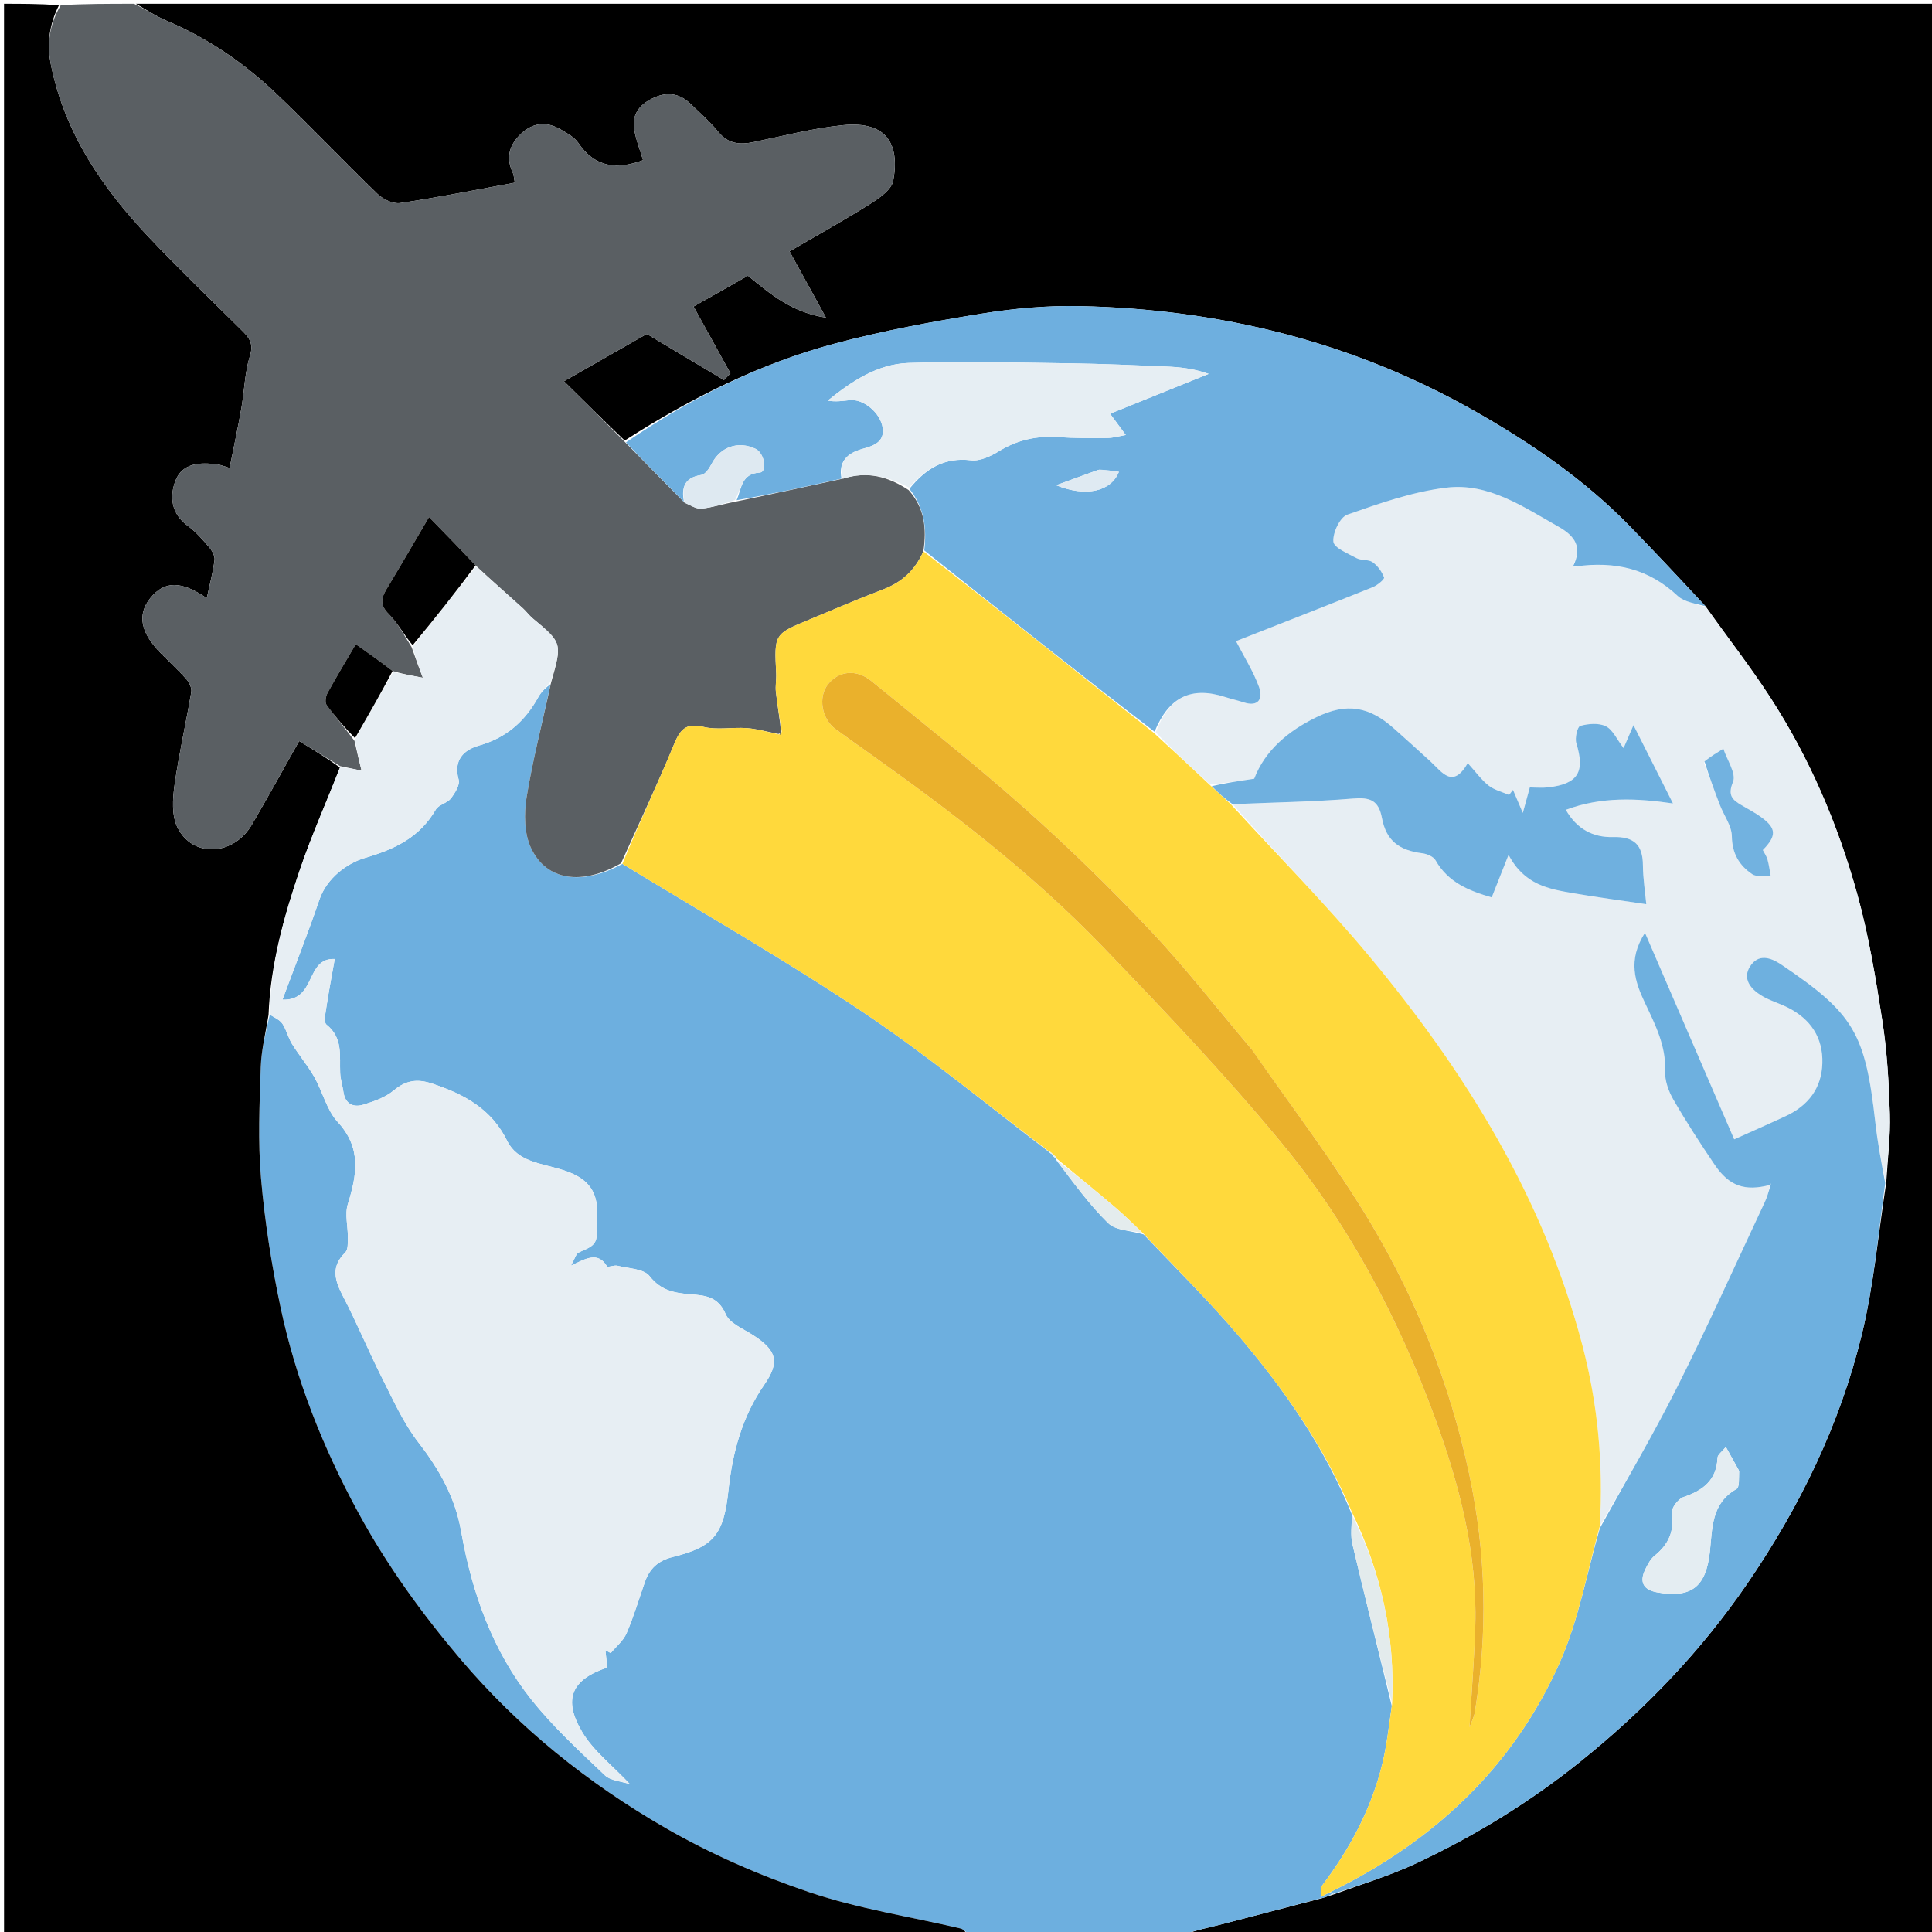
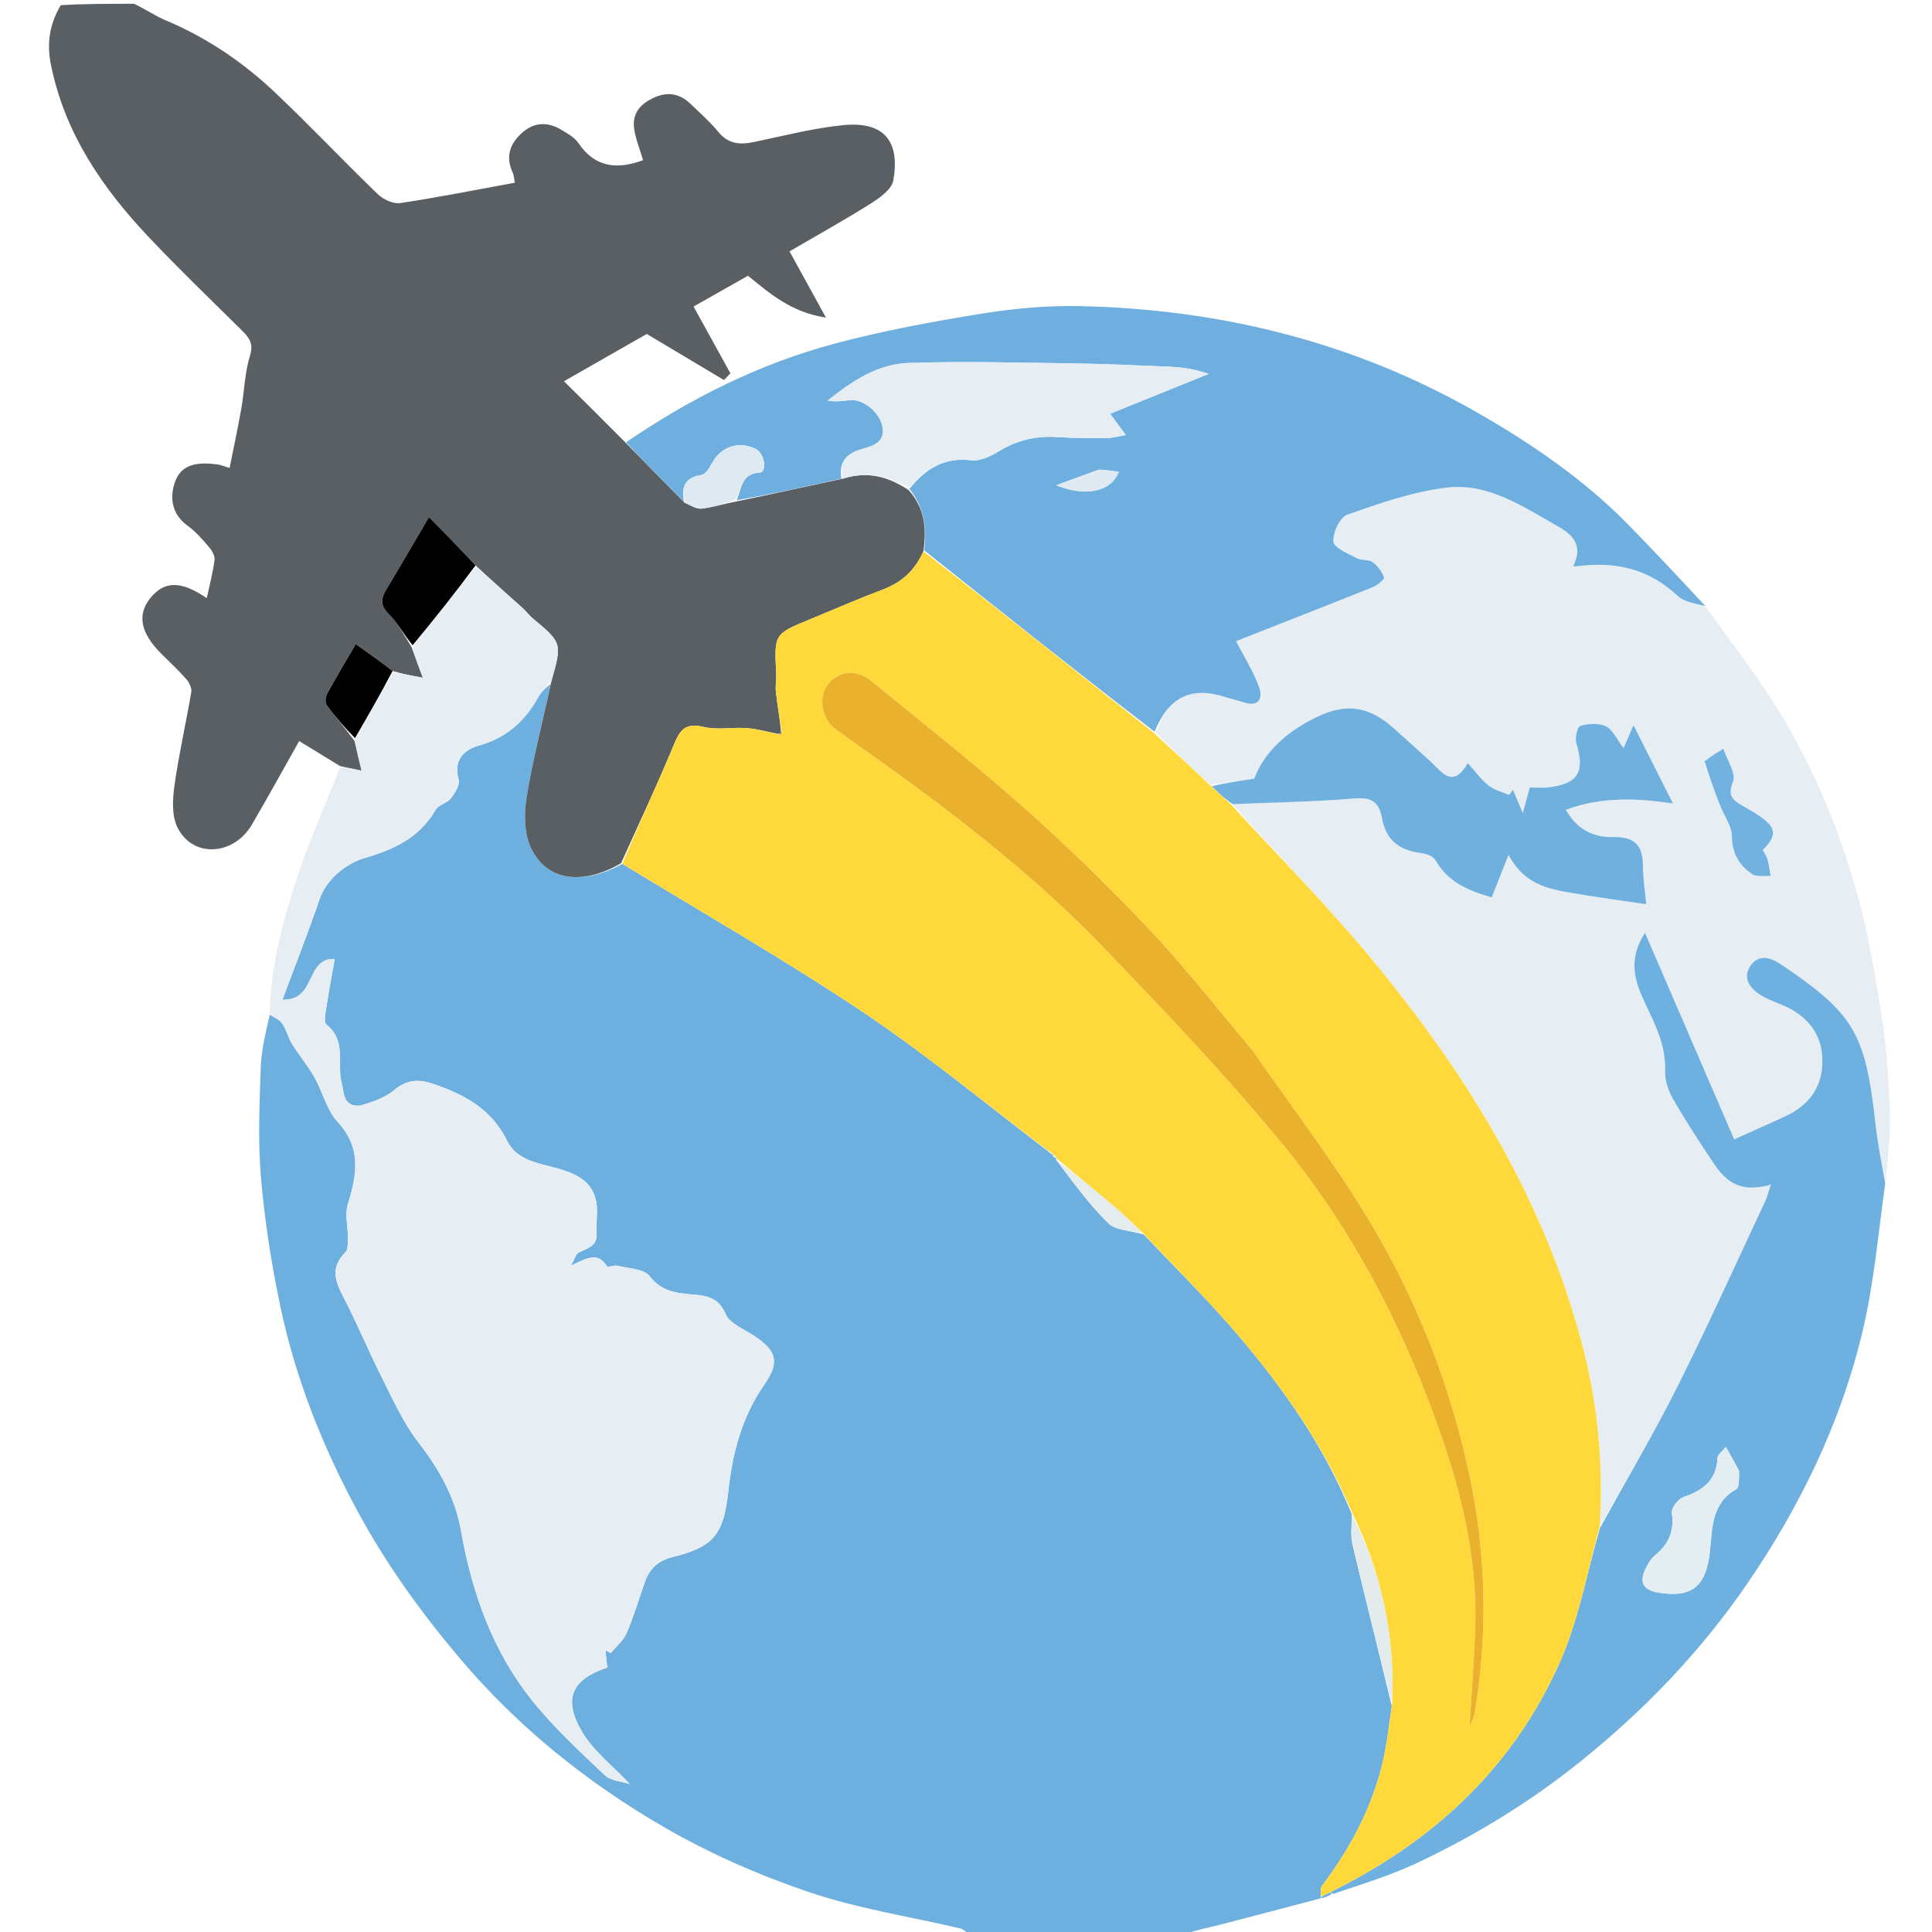
<svg xmlns="http://www.w3.org/2000/svg" version="1.1" id="Layer_1" x="0px" y="0px" width="100%" viewBox="0 0 512 512" enable-background="new 0 0 512 512" xml:space="preserve">
-   <path fill="#000000" opacity="1" stroke="none" d=" M36,1   C194.942,1 353.885,1 512.914,1   C512.914,171.547 512.914,342.094 512.914,513   C446.977,513 380.954,513 314.192,512.625   C316.864,511.5 320.299,510.846 323.68,509.979   C332.485,507.721 341.266,505.37 350.403,503.024   C351.52,502.686 352.291,502.379 353.456,502.04   C361.103,499.266 368.574,496.985 375.567,493.69   C391.035,486.399 405.525,477.52 418.926,466.739   C435.889,453.091 450.756,437.62 463.048,419.669   C476.91,399.423 487.571,377.578 493.379,353.749   C496.561,340.694 497.738,327.151 499.876,313.41   C500.264,307.061 501.01,301.117 500.827,295.203   C500.572,286.987 500.107,278.717 498.851,270.607   C497.093,259.25 495.22,247.825 492.145,236.778   C487.012,218.34 479.504,200.762 469.032,184.651   C463.75,176.525 457.776,168.85 451.977,160.653   C445.183,153.349 438.591,146.298 431.855,139.389   C419.895,127.121 405.867,117.523 391.092,109.105   C358.597,90.591 323.327,81.913 286.108,81.125   C277.449,80.942 268.662,81.746 260.101,83.129   C247.156,85.221 234.197,87.615 221.534,90.973   C201.513,96.283 183.118,105.457 165.549,116.756   C160.082,111.535 154.914,106.43 149.451,101.032   C157.518,96.428 164.897,92.217 171.403,88.505   C178.631,92.821 185.245,96.77 191.859,100.72   C192.429,100.125 192.999,99.531 193.569,98.936   C190.312,93.035 187.056,87.134 183.801,81.237   C188.446,78.607 193.296,75.86 198.213,73.075   C204.046,77.802 209.714,82.785 218.883,84.168   C215.263,77.583 212.242,72.089 209.231,66.61   C216.476,62.386 223.698,58.387 230.671,53.993   C233.088,52.469 236.299,50.218 236.723,47.862   C238.501,37.972 234.803,32.047 223.453,33.167   C215.486,33.952 207.638,36.016 199.764,37.643   C196.107,38.399 193.02,38.187 190.4,34.995   C188.192,32.303 185.545,29.962 183.021,27.54   C180.243,24.874 177.117,24.202 173.461,25.817   C169.728,27.466 167.427,30.036 168.073,34.22   C168.507,37.032 169.622,39.739 170.418,42.444   C163.798,44.896 157.81,44.601 153.287,37.917   C152.241,36.372 150.32,35.318 148.632,34.328   C144.942,32.161 141.343,32.398 138.142,35.384   C135.045,38.273 133.971,41.643 135.857,45.692   C136.217,46.467 136.232,47.403 136.437,48.414   C126.056,50.315 116.09,52.322 106.048,53.818   C104.183,54.096 101.525,52.821 100.06,51.407   C90.949,42.614 82.254,33.387 73.068,24.677   C64.543,16.593 54.911,10.011 43.984,5.424   C41.195,4.254 38.655,2.491 36,1  z" />
  <path fill="#6DAFDF" opacity="1" stroke="none" d=" M350.057,503.056   C341.266,505.37 332.485,507.721 323.68,509.979   C320.299,510.846 316.864,511.5 313.727,512.625   C294.979,513 275.958,513 256.741,512.624   C255.868,511.842 255.239,511.23 254.506,511.058   C241.13,507.916 227.404,505.822 214.448,501.448   C201.307,497.012 188.343,491.341 176.337,484.416   C155.841,472.596 137.454,457.886 122.005,439.65   C111.752,427.546 102.546,414.82 94.977,400.891   C85.64,383.709 78.434,365.666 74.368,346.548   C71.968,335.264 70.177,323.779 69.175,312.292   C68.325,302.544 68.777,292.657 69.099,282.846   C69.252,278.189 70.446,273.566 71.488,268.902   C72.86,269.696 74.207,270.324 74.898,271.381   C75.952,272.992 76.368,275.015 77.387,276.656   C79.252,279.659 81.572,282.39 83.313,285.456   C85.522,289.345 86.574,294.166 89.49,297.324   C95.884,304.249 94.586,311.334 92.174,319.128   C91.339,321.827 92.233,325.04 92.192,328.016   C92.173,329.346 92.271,331.159 91.497,331.917   C87.555,335.78 88.755,339.419 90.961,343.643   C94.627,350.661 97.637,358.019 101.207,365.091   C104.172,370.963 106.908,377.124 110.893,382.267   C116.427,389.409 120.625,396.854 122.199,405.803   C125.064,422.086 130.511,437.463 140.878,450.483   C146.635,457.713 153.556,464.052 160.275,470.454   C161.847,471.952 164.727,472.079 166.939,472.815   C162.328,467.905 157.294,464.057 154.285,459.003   C149.083,450.264 151.508,445.051 160.927,441.921   C160.767,440.409 160.603,438.865 160.44,437.32   C160.907,437.579 161.375,437.837 161.843,438.095   C163.277,436.353 165.191,434.817 166.048,432.826   C167.951,428.407 169.322,423.758 170.916,419.205   C172.163,415.641 174.466,413.562 178.314,412.611   C189.223,409.915 191.798,406.589 193.033,395.037   C194.107,384.992 196.65,375.46 202.524,366.99   C206.706,360.961 205.888,357.957 199.699,353.909   C197.069,352.189 193.383,350.746 192.314,348.259   C190.292,343.553 186.842,343.304 182.89,342.992   C178.771,342.666 175.13,342.019 172.14,338.182   C170.617,336.226 166.569,336.174 163.62,335.432   C162.742,335.211 161.077,335.956 160.862,335.6   C158.449,331.607 155.343,333.486 151.304,335.409   C152.408,333.43 152.646,332.306 153.295,331.965   C155.569,330.77 158.413,330.386 158.107,326.703   C157.891,324.103 158.47,321.414 158.085,318.857   C157.279,313.514 153.304,311.306 148.55,309.873   C143.352,308.307 137.101,307.816 134.421,302.371   C130.186,293.765 122.89,289.928 114.421,287.13   C110.536,285.846 107.547,286.296 104.333,288.984   C102.146,290.813 99.157,291.867 96.36,292.731   C93.622,293.576 91.456,292.585 91.001,289.31   C90.774,287.667 90.226,286.05 90.152,284.407   C89.948,279.834 90.969,275.062 86.515,271.527   C85.739,270.911 86.274,268.388 86.515,266.793   C87.142,262.634 87.941,258.502 88.711,254.137   C80.797,253.83 83.945,265.264 74.855,264.923   C78.365,255.49 81.714,247.055 84.626,238.471   C86.66,232.475 92.342,228.645 96.59,227.399   C104.748,225.007 111.192,221.926 115.502,214.527   C116.257,213.231 118.494,212.861 119.464,211.611   C120.558,210.201 121.937,208.017 121.55,206.628   C120.09,201.389 122.918,198.71 126.988,197.558   C134.253,195.503 139.165,191.08 142.702,184.665   C143.481,183.251 144.803,182.138 145.903,181.291   C143.742,191.567 141.165,201.374 139.545,211.337   C138.841,215.667 138.916,220.873 140.711,224.711   C144.822,233.498 154.32,234.727 164.938,228.933   C186.435,242.045 207.997,254.369 228.585,268.149   C245.559,279.511 261.378,292.598 277.858,305.187   C278.342,305.647 278.677,305.839 278.996,306.028   C278.98,306.024 278.968,305.995 279.004,306.282   C279.362,306.721 279.685,306.873 279.997,307.02   C279.986,307.015 279.975,306.995 279.879,307.356   C284.358,313.257 288.581,319.158 293.686,324.156   C295.704,326.131 299.687,326.098 303.078,327.141   C311.761,336.254 320.512,344.892 328.437,354.231   C340.474,368.415 351.078,383.635 358.271,401.373   C358.237,404.304 357.855,406.89 358.413,409.254   C361.758,423.424 365.319,437.544 368.838,452.117   C368.053,457.469 367.531,462.454 366.365,467.283   C363.472,479.268 357.77,489.922 350.36,499.726   C349.798,500.47 350.082,501.853 349.991,502.97   C350.01,503 350.057,503.056 350.057,503.056  z" />
-   <path fill="#000000" opacity="1" stroke="none" d=" M71.168,268.928   C70.446,273.566 69.252,278.189 69.099,282.846   C68.777,292.657 68.325,302.544 69.175,312.292   C70.177,323.779 71.968,335.264 74.368,346.548   C78.434,365.666 85.64,383.709 94.977,400.891   C102.546,414.82 111.752,427.546 122.005,439.65   C137.454,457.886 155.841,472.596 176.337,484.416   C188.343,491.341 201.307,497.012 214.448,501.448   C227.404,505.822 241.13,507.916 254.506,511.058   C255.239,511.23 255.868,511.842 256.272,512.624   C171.048,513 86.097,513 1.073,513   C1.073,342.333 1.073,171.667 1.068,1   C5.727,1 10.391,1 15.631,1.372   C13.03,6.553 12.363,11.649 13.531,17.344   C17.212,35.303 27.049,49.728 39.304,62.713   C47.304,71.19 55.722,79.273 64.007,87.479   C65.951,89.405 67.288,90.928 66.251,94.253   C64.848,98.749 64.768,103.643 63.941,108.335   C63.022,113.544 61.901,118.717 60.847,124.012   C59.18,123.519 58.414,123.179 57.617,123.075   C53.117,122.489 48.333,122.621 46.506,127.378   C44.889,131.588 45.342,136.15 49.757,139.354   C51.886,140.901 53.675,142.973 55.403,144.992   C56.189,145.911 56.995,147.347 56.854,148.426   C56.416,151.788 55.529,155.092 54.795,158.519   C47.997,153.858 43.555,153.895 39.843,158.493   C36.283,162.902 37.226,167.718 42.729,173.228   C44.965,175.468 47.304,177.616 49.39,179.988   C50.159,180.862 50.871,182.351 50.693,183.405   C49.298,191.635 47.414,199.791 46.253,208.05   C45.741,211.695 45.475,216.046 46.978,219.172   C50.939,227.41 61.871,226.876 66.756,218.525   C71.047,211.189 75.134,203.734 79.279,196.389   C83.095,198.724 86.609,200.874 90.091,203.397   C86.535,212.566 82.633,221.235 79.575,230.191   C75.291,242.744 71.673,255.519 71.168,268.928  z" />
  <path fill="#5A5F63" opacity="1" stroke="none" d=" M90.123,203.024   C86.609,200.874 83.095,198.724 79.279,196.389   C75.134,203.734 71.047,211.189 66.756,218.525   C61.871,226.876 50.939,227.41 46.978,219.172   C45.475,216.046 45.741,211.695 46.253,208.05   C47.414,199.791 49.298,191.635 50.693,183.405   C50.871,182.351 50.159,180.862 49.39,179.988   C47.304,177.616 44.965,175.468 42.729,173.228   C37.226,167.718 36.283,162.902 39.843,158.493   C43.555,153.895 47.997,153.858 54.795,158.519   C55.529,155.092 56.416,151.788 56.854,148.426   C56.995,147.347 56.189,145.911 55.403,144.992   C53.675,142.973 51.886,140.901 49.757,139.354   C45.342,136.15 44.889,131.588 46.506,127.378   C48.333,122.621 53.117,122.489 57.617,123.075   C58.414,123.179 59.18,123.519 60.847,124.012   C61.901,118.717 63.022,113.544 63.941,108.335   C64.768,103.643 64.848,98.749 66.251,94.253   C67.288,90.928 65.951,89.405 64.007,87.479   C55.722,79.273 47.304,71.19 39.304,62.713   C27.049,49.728 17.212,35.303 13.531,17.344   C12.363,11.649 13.03,6.553 16.104,1.372   C22.354,1 28.709,1 35.532,1   C38.655,2.491 41.195,4.254 43.984,5.424   C54.911,10.011 64.543,16.593 73.068,24.677   C82.254,33.387 90.949,42.614 100.06,51.407   C101.525,52.821 104.183,54.096 106.048,53.818   C116.09,52.322 126.056,50.315 136.437,48.414   C136.232,47.403 136.217,46.467 135.857,45.692   C133.971,41.643 135.045,38.273 138.142,35.384   C141.343,32.398 144.942,32.161 148.632,34.328   C150.32,35.318 152.241,36.372 153.287,37.917   C157.81,44.601 163.798,44.896 170.418,42.444   C169.622,39.739 168.507,37.032 168.073,34.22   C167.427,30.036 169.728,27.466 173.461,25.817   C177.117,24.202 180.243,24.874 183.021,27.54   C185.545,29.962 188.192,32.303 190.4,34.995   C193.02,38.187 196.107,38.399 199.764,37.643   C207.638,36.016 215.486,33.952 223.453,33.167   C234.803,32.047 238.501,37.972 236.723,47.862   C236.299,50.218 233.088,52.469 230.671,53.993   C223.698,58.387 216.476,62.386 209.231,66.61   C212.242,72.089 215.263,77.583 218.883,84.168   C209.714,82.785 204.046,77.802 198.213,73.075   C193.296,75.86 188.446,78.607 183.801,81.237   C187.056,87.134 190.312,93.035 193.569,98.936   C192.999,99.531 192.429,100.125 191.859,100.72   C185.245,96.77 178.631,92.821 171.403,88.505   C164.897,92.217 157.518,96.428 149.451,101.032   C154.914,106.43 160.082,111.535 165.593,117.111   C171.038,122.713 176.141,127.845 181.42,133.213   C183.05,133.933 184.563,134.946 185.946,134.792   C188.879,134.467 191.746,133.534 195.063,132.908   C204.657,130.927 213.828,128.887 223.411,126.845   C229.929,124.771 235.451,126.337 240.807,129.88   C245.081,134.693 245.6,140.127 244.706,146.107   C242.434,151.231 238.887,154.374 233.919,156.248   C227.402,158.707 221.013,161.505 214.57,164.158   C205.156,168.033 205.173,168.032 205.699,178.433   C205.782,180.085 205.438,181.771 205.624,183.403   C206.021,186.899 206.636,190.37 206.993,194.023   C206.824,194.194 206.527,194.574 206.177,194.483   C203.173,193.893 200.536,193.142 197.86,192.954   C194.048,192.687 190.043,193.512 186.421,192.634   C181.636,191.475 180.189,193.442 178.552,197.412   C174.191,207.988 169.276,218.337 164.581,228.776   C154.32,234.727 144.822,233.498 140.711,224.711   C138.916,220.873 138.841,215.667 139.545,211.337   C141.165,201.374 143.742,191.567 146.028,180.93   C149.027,170.476 148.977,170.356 141.217,163.904   C140.222,163.076 139.447,161.988 138.48,161.119   C134.394,157.443 130.275,153.805 126.027,149.834   C121.852,145.384 117.818,141.252 113.698,137.032   C109.749,143.744 106.125,149.989 102.408,156.178   C100.966,158.579 100.702,160.393 103.017,162.707   C105.418,165.107 107.053,168.272 109.067,171.463   C110.071,174.354 111.031,176.884 112.063,179.605   C109.131,179.063 106.658,178.605 104.041,177.819   C100.844,175.342 97.792,173.193 94.286,170.724   C91.687,175.167 89.145,179.363 86.793,183.663   C86.316,184.533 86.067,186.153 86.551,186.818   C88.848,189.973 91.435,192.917 93.946,196.337   C94.575,199.177 95.176,201.615 95.82,204.231   C93.636,203.768 91.88,203.396 90.123,203.024  z" />
  <path fill="#E7EEF3" opacity="1" stroke="none" d=" M452.115,160.971   C457.776,168.85 463.75,176.525 469.032,184.651   C479.504,200.762 487.012,218.34 492.145,236.778   C495.22,247.825 497.093,259.25 498.851,270.607   C500.107,278.717 500.572,286.987 500.827,295.203   C501.01,301.117 500.264,307.061 499.658,313.117   C498.572,307.994 497.573,302.766 496.983,297.492   C494.329,273.792 491.325,268.614 472.066,255.626   C469.25,253.727 465.954,252.639 463.749,256.161   C461.749,259.355 463.906,261.987 466.546,263.683   C468.757,265.102 471.408,265.815 473.781,267.008   C479.833,270.051 483.151,274.977 482.944,281.795   C482.744,288.411 479.183,293 473.26,295.762   C468.733,297.872 464.156,299.876 459.58,301.936   C452.049,284.5 444.19,266.308 435.934,247.196   C431.251,254.499 433.3,260.24 435.979,265.892   C438.69,271.61 441.533,277.175 441.272,283.865   C441.174,286.366 442.177,289.188 443.462,291.41   C446.872,297.307 450.587,303.04 454.411,308.682   C458.259,314.36 462.43,315.751 469.005,314.016   C468.993,313.999 468.961,313.971 469.018,314.348   C468.637,315.967 468.302,317.258 467.744,318.445   C460.055,334.82 452.643,351.335 444.525,367.494   C438.139,380.206 430.871,392.474 423.957,404.478   C424.932,387.96 423.444,372.158 419.363,356.578   C409.158,317.615 388.517,284.286 363.123,253.718   C351.456,239.673 338.557,226.652 326.66,213.119   C337.581,212.636 348.082,212.497 358.522,211.629   C363.029,211.254 365.332,212.004 366.231,216.785   C367.365,222.818 370.807,225.359 376.923,226.126   C378.179,226.283 379.875,227 380.435,227.988   C383.781,233.896 389.363,236.095 395.319,237.821   C396.682,234.378 397.964,231.14 399.783,226.545   C403.981,234.541 410.503,235.603 416.92,236.707   C423.216,237.791 429.556,238.62 436.28,239.621   C435.994,236.505 435.415,232.896 435.388,229.284   C435.347,223.778 432.949,221.675 427.382,221.822   C422.236,221.957 417.853,219.733 414.963,214.611   C424.467,211.056 433.812,211.535 443.354,212.922   C439.818,205.911 436.435,199.202 432.887,192.167   C431.955,194.333 431.174,196.151 430.267,198.257   C428.461,195.909 427.413,193.388 425.567,192.469   C423.694,191.537 420.917,191.769 418.781,192.369   C418.025,192.581 417.32,195.582 417.742,196.957   C420.083,204.579 418.226,207.738 410.3,208.661   C408.707,208.847 407.074,208.688 405.412,208.688   C404.805,210.904 404.245,212.949 403.563,215.436   C402.583,213.138 401.769,211.229 400.955,209.321   C400.609,209.768 400.263,210.216 399.916,210.664   C398.095,209.866 396.031,209.378 394.514,208.191   C392.608,206.699 391.15,204.633 388.972,202.235   C384.978,209.139 382.195,204.657 379.138,201.833   C375.959,198.896 372.719,196.024 369.499,193.131   C362.857,187.162 356.852,186.172 348.859,190.066   C341.365,193.716 335.232,198.871 332.372,206.376   C328.21,206.99 324.607,207.521 320.697,207.918   C315.613,203.314 310.839,198.843 306.288,194.085   C309.747,184.723 315.674,181.788 324.742,184.738   C326.321,185.252 327.957,185.592 329.533,186.115   C333.616,187.469 334.733,185.035 333.651,182.056   C332.13,177.867 329.673,174.017 327.557,169.908   C339.038,165.396 351.433,160.565 363.779,155.611   C365.001,155.121 366.955,153.501 366.791,153.049   C366.233,151.505 365.104,149.931 363.76,148.982   C362.649,148.197 360.76,148.588 359.509,147.914   C357.215,146.677 353.502,145.18 353.361,143.537   C353.16,141.185 355.1,137.074 357.063,136.387   C365.633,133.384 374.415,130.295 383.358,129.225   C394.458,127.897 403.662,134.307 412.984,139.561   C417.572,142.146 419.291,145.079 416.774,150.019   C416.783,150.106 416.954,150.119 417.584,150.164   C428.071,148.652 436.93,150.732 444.562,157.881   C446.417,159.619 449.563,159.978 452.115,160.971  M451.581,202.131   C452.981,205.868 454.35,209.617 455.79,213.338   C456.866,216.118 458.923,218.85 458.961,221.626   C459.024,226.202 460.924,229.357 464.356,231.669   C465.554,232.476 467.596,232.031 469.252,232.158   C468.984,230.704 468.811,229.224 468.413,227.807   C468.156,226.89 467.569,226.066 467.166,225.271   C470.897,221.476 470.778,219.465 466.663,216.503   C465.048,215.34 463.262,214.414 461.543,213.396   C459.098,211.947 457.78,210.83 459.267,207.202   C460.172,204.991 457.673,201.386 456.703,198.407   C455.082,199.411 453.461,200.415 451.581,202.131  z" />
  <path fill="#6EAFDF" opacity="1" stroke="none" d=" M451.977,160.653   C449.563,159.978 446.417,159.619 444.562,157.881   C436.93,150.732 428.071,148.652 417.538,150.116   C417.033,150.037 416.936,149.945 416.936,149.945   C419.291,145.079 417.572,142.146 412.984,139.561   C403.662,134.307 394.458,127.897 383.358,129.225   C374.415,130.295 365.633,133.384 357.063,136.387   C355.1,137.074 353.16,141.185 353.361,143.537   C353.502,145.18 357.215,146.677 359.509,147.914   C360.76,148.588 362.649,148.197 363.76,148.982   C365.104,149.931 366.233,151.505 366.791,153.049   C366.955,153.501 365.001,155.121 363.779,155.611   C351.433,160.565 339.038,165.396 327.557,169.908   C329.673,174.017 332.13,177.867 333.651,182.056   C334.733,185.035 333.616,187.469 329.533,186.115   C327.957,185.592 326.321,185.252 324.742,184.738   C315.674,181.788 309.747,184.723 305.97,193.907   C285.266,177.966 265.105,161.914 244.943,145.863   C245.6,140.127 245.081,134.693 241.003,129.547   C245.434,124.088 250.373,121.146 257.317,121.978   C259.675,122.261 262.54,120.924 264.716,119.584   C269.616,116.565 274.762,115.449 280.438,115.838   C284.753,116.133 289.097,116.118 293.426,116.069   C295.082,116.05 296.732,115.552 298.34,115.28   C296.546,112.846 295.11,110.9 294.184,109.643   C303.394,105.923 311.853,102.506 320.313,99.089   C316.343,97.684 312.714,97.293 309.076,97.141   C300.598,96.787 292.116,96.407 283.633,96.294   C269.342,96.104 255.036,95.713 240.762,96.192   C232.563,96.467 225.719,101.019 219.361,106.168   C221.429,106.539 223.3,106.254 225.179,106.043   C228.763,105.641 233.4,109.378 233.932,113.486   C234.417,117.229 231.373,118.175 228.618,118.942   C224.528,120.082 222.147,122.273 222.999,126.847   C213.828,128.887 204.657,130.927 195.21,132.558   C196.572,129.454 196.444,125.506 201.307,125.249   C203.384,125.14 202.66,120.105 200.22,118.941   C195.597,116.736 190.866,118.45 188.558,122.978   C187.967,124.138 186.894,125.711 185.855,125.87   C181.429,126.548 180.519,129.145 181.243,132.977   C176.141,127.845 171.038,122.713 165.893,117.227   C183.118,105.457 201.513,96.283 221.534,90.973   C234.197,87.615 247.156,85.221 260.101,83.129   C268.662,81.746 277.449,80.942 286.108,81.125   C323.327,81.913 358.597,90.591 391.092,109.105   C405.867,117.523 419.895,127.121 431.855,139.389   C438.591,146.298 445.183,153.349 451.977,160.653  M290.971,124.548   C287.496,125.815 284.02,127.083 279.896,128.587   C287.721,131.784 294.424,130.304 296.524,125.035   C294.843,124.788 293.278,124.559 290.971,124.548  z" />
  <path fill="#6EB0DF" opacity="1" stroke="none" d=" M469.017,314.034   C462.43,315.751 458.259,314.36 454.411,308.682   C450.587,303.04 446.872,297.307 443.462,291.41   C442.177,289.188 441.174,286.366 441.272,283.865   C441.533,277.175 438.69,271.61 435.979,265.892   C433.3,260.24 431.251,254.499 435.934,247.196   C444.19,266.308 452.049,284.5 459.58,301.936   C464.156,299.876 468.733,297.872 473.26,295.762   C479.183,293 482.744,288.411 482.944,281.795   C483.151,274.977 479.833,270.051 473.781,267.008   C471.408,265.815 468.757,265.102 466.546,263.683   C463.906,261.987 461.749,259.355 463.749,256.161   C465.954,252.639 469.25,253.727 472.066,255.626   C491.325,268.614 494.329,273.792 496.983,297.492   C497.573,302.766 498.572,307.994 499.601,313.536   C497.738,327.151 496.561,340.694 493.379,353.749   C487.571,377.578 476.91,399.423 463.048,419.669   C450.756,437.62 435.889,453.091 418.926,466.739   C405.525,477.52 391.035,486.399 375.567,493.69   C368.574,496.985 361.103,499.266 353.332,501.89   C352.815,501.772 352.57,501.472 352.848,501.274   C380.166,487.818 401.102,468.161 413.369,440.542   C418.354,429.316 420.536,416.844 423.994,404.939   C430.871,392.474 438.139,380.206 444.525,367.494   C452.643,351.335 460.055,334.82 467.744,318.445   C468.302,317.258 468.637,315.967 469.146,314.326   C469.216,313.927 469.289,313.626 469.289,313.626   C469.289,313.626 469.017,314.034 469.017,314.034  M460.801,389.607   C459.771,387.76 458.741,385.913 457.365,383.445   C456.352,384.716 455.192,385.495 455.158,386.321   C454.912,392.304 451.302,394.987 446.099,396.755   C444.704,397.229 442.876,399.687 443.062,400.971   C443.766,405.835 442.149,409.318 438.472,412.292   C437.371,413.183 436.629,414.635 435.992,415.959   C434.359,419.352 435.594,421.365 439.225,422.005   C448.302,423.608 452.133,420.462 453.134,411.225   C453.8,405.087 453.464,398.401 460.179,394.608   C461.026,394.129 460.81,391.767 460.801,389.607  z" />
  <path fill="#6EB0DF" opacity="1" stroke="none" d=" M352.939,501.922   C352.291,502.379 351.52,502.686 350.403,503.024   C350.057,503.056 350.01,503 350.168,502.719   C351.074,502.116 351.822,501.794 352.57,501.471   C352.57,501.472 352.815,501.772 352.939,501.922  z" />
  <path fill="#FFD93C" opacity="1" stroke="none" d=" M352.848,501.274   C351.822,501.794 351.074,502.116 350.149,502.688   C350.082,501.853 349.798,500.47 350.36,499.726   C357.77,489.922 363.472,479.268 366.365,467.283   C367.531,462.454 368.053,457.469 368.912,451.69   C369.777,433.268 365.986,416.689 358.357,400.925   C351.078,383.635 340.474,368.415 328.437,354.231   C320.512,344.892 311.761,336.254 302.948,326.852   C300.2,324.256 297.955,322.025 295.552,319.981   C290.403,315.601 285.172,311.318 279.975,306.995   C279.975,306.995 279.986,307.015 279.956,306.743   C279.607,306.313 279.287,306.154 278.968,305.995   C278.968,305.995 278.98,306.024 278.889,305.741   C278.434,305.279 278.071,305.099 277.708,304.92   C261.378,292.598 245.559,279.511 228.585,268.149   C207.997,254.369 186.435,242.045 164.938,228.933   C169.276,218.337 174.191,207.988 178.552,197.412   C180.189,193.442 181.636,191.475 186.421,192.634   C190.043,193.512 194.048,192.687 197.86,192.954   C200.536,193.142 203.173,193.893 206.37,194.626   C206.996,194.523 207.079,194.187 207.162,193.851   C206.636,190.37 206.021,186.899 205.624,183.403   C205.438,181.771 205.782,180.085 205.699,178.433   C205.173,168.032 205.156,168.033 214.57,164.158   C221.013,161.505 227.402,158.707 233.919,156.248   C238.887,154.374 242.434,151.231 244.706,146.107   C265.105,161.914 285.266,177.966 305.746,194.195   C310.839,198.843 315.613,203.314 320.829,208.214   C322.918,210.152 324.567,211.659 326.216,213.167   C338.557,226.652 351.456,239.673 363.123,253.718   C388.517,284.286 409.158,317.615 419.363,356.578   C423.444,372.158 424.932,387.96 423.957,404.478   C420.536,416.844 418.354,429.316 413.369,440.542   C401.102,468.161 380.166,487.818 352.848,501.274  M331.562,277.912   C322.664,267.405 314.19,256.496 304.754,246.495   C294.144,235.25 283.027,224.417 271.469,214.148   C258.332,202.477 244.51,191.573 230.886,180.457   C226.92,177.221 222.218,177.789 219.405,181.38   C216.752,184.766 217.74,190.545 221.462,193.247   C224.42,195.395 227.401,197.513 230.381,199.63   C252.341,215.234 273.718,231.616 292.421,251.066   C308.65,267.944 324.853,284.948 339.724,303.002   C357.591,324.692 370.674,349.457 380.318,375.87   C386.777,393.557 391.519,411.716 390.966,430.792   C390.713,439.523 389.992,448.24 389.438,457.748   C390.07,456.014 390.63,454.989 390.812,453.901   C394.358,432.712 393.844,411.611 389.346,390.604   C384.324,367.149 375.634,344.98 363.452,324.484   C353.979,308.546 342.566,293.762 331.562,277.912  z" />
  <path fill="#E7EEF3" opacity="1" stroke="none" d=" M104.185,178.147   C106.658,178.605 109.131,179.063 112.063,179.605   C111.031,176.884 110.071,174.354 109.403,171.35   C115.186,163.969 120.677,157.061 126.167,150.153   C130.275,153.805 134.394,157.443 138.48,161.119   C139.447,161.988 140.222,163.076 141.217,163.904   C148.977,170.356 149.027,170.476 146,180.525   C144.803,182.138 143.481,183.251 142.702,184.665   C139.165,191.08 134.253,195.503 126.988,197.558   C122.918,198.71 120.09,201.389 121.55,206.628   C121.937,208.017 120.558,210.201 119.464,211.611   C118.494,212.861 116.257,213.231 115.502,214.527   C111.192,221.926 104.748,225.007 96.59,227.399   C92.342,228.645 86.66,232.475 84.626,238.471   C81.714,247.055 78.365,255.49 74.855,264.923   C83.945,265.264 80.797,253.83 88.711,254.137   C87.941,258.502 87.142,262.634 86.515,266.793   C86.274,268.388 85.739,270.911 86.515,271.527   C90.969,275.062 89.948,279.834 90.152,284.407   C90.226,286.05 90.774,287.667 91.001,289.31   C91.456,292.585 93.622,293.576 96.36,292.731   C99.157,291.867 102.146,290.813 104.333,288.984   C107.547,286.296 110.536,285.846 114.421,287.13   C122.89,289.928 130.186,293.765 134.421,302.371   C137.101,307.816 143.352,308.307 148.55,309.873   C153.304,311.306 157.279,313.514 158.085,318.857   C158.47,321.414 157.891,324.103 158.107,326.703   C158.413,330.386 155.569,330.77 153.295,331.965   C152.646,332.306 152.408,333.43 151.304,335.409   C155.343,333.486 158.449,331.607 160.862,335.6   C161.077,335.956 162.742,335.211 163.62,335.432   C166.569,336.174 170.617,336.226 172.14,338.182   C175.13,342.019 178.771,342.666 182.89,342.992   C186.842,343.304 190.292,343.553 192.314,348.259   C193.383,350.746 197.069,352.189 199.699,353.909   C205.888,357.957 206.706,360.961 202.524,366.99   C196.65,375.46 194.107,384.992 193.033,395.037   C191.798,406.589 189.223,409.915 178.314,412.611   C174.466,413.562 172.163,415.641 170.916,419.205   C169.322,423.758 167.951,428.407 166.048,432.826   C165.191,434.817 163.277,436.353 161.843,438.095   C161.375,437.837 160.907,437.579 160.44,437.32   C160.603,438.865 160.767,440.409 160.927,441.921   C151.508,445.051 149.083,450.264 154.285,459.003   C157.294,464.057 162.328,467.905 166.939,472.815   C164.727,472.079 161.847,471.952 160.275,470.454   C153.556,464.052 146.635,457.713 140.878,450.483   C130.511,437.463 125.064,422.086 122.199,405.803   C120.625,396.854 116.427,389.409 110.893,382.267   C106.908,377.124 104.172,370.963 101.207,365.091   C97.637,358.019 94.627,350.661 90.961,343.643   C88.755,339.419 87.555,335.78 91.497,331.917   C92.271,331.159 92.173,329.346 92.192,328.016   C92.233,325.04 91.339,321.827 92.174,319.128   C94.586,311.334 95.884,304.249 89.49,297.324   C86.574,294.166 85.522,289.345 83.313,285.456   C81.572,282.39 79.252,279.659 77.387,276.656   C76.368,275.015 75.952,272.992 74.898,271.381   C74.207,270.324 72.86,269.696 71.488,268.902   C71.673,255.519 75.291,242.744 79.575,230.191   C82.633,221.235 86.535,212.566 90.091,203.397   C91.88,203.396 93.636,203.768 95.82,204.231   C95.176,201.615 94.575,199.177 94.113,196.022   C97.563,189.585 100.874,183.866 104.185,178.147  z" />
  <path fill="#E3EBEC" opacity="1" stroke="none" d=" M358.271,401.373   C365.986,416.689 369.777,433.268 368.882,451.254   C365.319,437.544 361.758,423.424 358.413,409.254   C357.855,406.89 358.237,404.304 358.271,401.373  z" />
  <path fill="#E4ECED" opacity="1" stroke="none" d=" M279.879,307.356   C285.172,311.318 290.403,315.601 295.552,319.981   C297.955,322.025 300.2,324.256 302.646,326.691   C299.687,326.098 295.704,326.131 293.686,324.156   C288.581,319.158 284.358,313.257 279.879,307.356  z" />
  <path fill="#E4ECED" opacity="1" stroke="none" d=" M279.004,306.282   C279.287,306.154 279.607,306.313 279.967,306.748   C279.685,306.873 279.362,306.721 279.004,306.282  z" />
  <path fill="#E4ECED" opacity="1" stroke="none" d=" M277.858,305.187   C278.071,305.099 278.434,305.279 278.904,305.745   C278.677,305.839 278.342,305.647 277.858,305.187  z" />
  <path fill="#E6EEF3" opacity="1" stroke="none" d=" M223.411,126.845   C222.147,122.273 224.528,120.082 228.618,118.942   C231.373,118.175 234.417,117.229 233.932,113.486   C233.4,109.378 228.763,105.641 225.179,106.043   C223.3,106.254 221.429,106.539 219.361,106.168   C225.719,101.019 232.563,96.467 240.762,96.192   C255.036,95.713 269.342,96.104 283.633,96.294   C292.116,96.407 300.598,96.787 309.076,97.141   C312.714,97.293 316.343,97.684 320.313,99.089   C311.853,102.506 303.394,105.923 294.184,109.643   C295.11,110.9 296.546,112.846 298.34,115.28   C296.732,115.552 295.082,116.05 293.426,116.069   C289.097,116.118 284.753,116.133 280.438,115.838   C274.762,115.449 269.616,116.565 264.716,119.584   C262.54,120.924 259.675,122.261 257.317,121.978   C250.373,121.146 245.434,124.088 240.902,129.224   C235.451,126.337 229.929,124.771 223.411,126.845  z" />
  <path fill="#000000" opacity="1" stroke="none" d=" M126.027,149.834   C120.677,157.061 115.186,163.969 109.359,170.99   C107.053,168.272 105.418,165.107 103.017,162.707   C100.702,160.393 100.966,158.579 102.408,156.178   C106.125,149.989 109.749,143.744 113.698,137.032   C117.818,141.252 121.852,145.384 126.027,149.834  z" />
  <path fill="#000000" opacity="1" stroke="none" d=" M104.041,177.819   C100.874,183.866 97.563,189.585 94.085,195.62   C91.435,192.917 88.848,189.973 86.551,186.818   C86.067,186.153 86.316,184.533 86.793,183.663   C89.145,179.363 91.687,175.167 94.286,170.724   C97.792,173.193 100.844,175.342 104.041,177.819  z" />
  <path fill="#DEE9F1" opacity="1" stroke="none" d=" M181.42,133.213   C180.519,129.145 181.429,126.548 185.855,125.87   C186.894,125.711 187.967,124.138 188.558,122.978   C190.866,118.45 195.597,116.736 200.22,118.941   C202.66,120.105 203.384,125.14 201.307,125.249   C196.444,125.506 196.572,129.454 194.787,132.5   C191.746,133.534 188.879,134.467 185.946,134.792   C184.563,134.946 183.05,133.933 181.42,133.213  z" />
  <path fill="#6FB0DF" opacity="1" stroke="none" d=" M326.66,213.119   C324.567,211.659 322.918,210.152 321.137,208.349   C324.607,207.521 328.21,206.99 332.372,206.376   C335.232,198.871 341.365,193.716 348.859,190.066   C356.852,186.172 362.857,187.162 369.499,193.131   C372.719,196.024 375.959,198.896 379.138,201.833   C382.195,204.657 384.978,209.139 388.972,202.235   C391.15,204.633 392.608,206.699 394.514,208.191   C396.031,209.378 398.095,209.866 399.916,210.664   C400.263,210.216 400.609,209.768 400.955,209.321   C401.769,211.229 402.583,213.138 403.563,215.436   C404.245,212.949 404.805,210.904 405.412,208.688   C407.074,208.688 408.707,208.847 410.3,208.661   C418.226,207.738 420.083,204.579 417.742,196.957   C417.32,195.582 418.025,192.581 418.781,192.369   C420.917,191.769 423.694,191.537 425.567,192.469   C427.413,193.388 428.461,195.909 430.267,198.257   C431.174,196.151 431.955,194.333 432.887,192.167   C436.435,199.202 439.818,205.911 443.354,212.922   C433.812,211.535 424.467,211.056 414.963,214.611   C417.853,219.733 422.236,221.957 427.382,221.822   C432.949,221.675 435.347,223.778 435.388,229.284   C435.415,232.896 435.994,236.505 436.28,239.621   C429.556,238.62 423.216,237.791 416.92,236.707   C410.503,235.603 403.981,234.541 399.783,226.545   C397.964,231.14 396.682,234.378 395.319,237.821   C389.363,236.095 383.781,233.896 380.435,227.988   C379.875,227 378.179,226.283 376.923,226.126   C370.807,225.359 367.365,222.818 366.231,216.785   C365.332,212.004 363.029,211.254 358.522,211.629   C348.082,212.497 337.581,212.636 326.66,213.119  z" />
  <path fill="#72B2E0" opacity="1" stroke="none" d=" M451.711,201.775   C453.461,200.415 455.082,199.411 456.703,198.407   C457.673,201.386 460.172,204.991 459.267,207.202   C457.78,210.83 459.098,211.947 461.543,213.396   C463.262,214.414 465.048,215.34 466.663,216.503   C470.778,219.465 470.897,221.476 467.166,225.271   C467.569,226.066 468.156,226.89 468.413,227.807   C468.811,229.224 468.984,230.704 469.252,232.158   C467.596,232.031 465.554,232.476 464.356,231.669   C460.924,229.357 459.024,226.202 458.961,221.626   C458.923,218.85 456.866,216.118 455.79,213.338   C454.35,209.617 452.981,205.868 451.711,201.775  z" />
  <path fill="#6EAFDF" opacity="1" stroke="none" d=" M417.079,150.085   C416.954,150.119 416.783,150.106 416.774,150.019   C416.936,149.945 417.033,150.037 417.079,150.085  z" />
  <path fill="#DFEAF2" opacity="1" stroke="none" d=" M291.342,124.439   C293.278,124.559 294.843,124.788 296.524,125.035   C294.424,130.304 287.721,131.784 279.896,128.587   C284.02,127.083 287.496,125.815 291.342,124.439  z" />
  <path fill="#E4EDF2" opacity="1" stroke="none" d=" M460.944,389.942   C460.81,391.767 461.026,394.129 460.179,394.608   C453.464,398.401 453.8,405.087 453.134,411.225   C452.133,420.462 448.302,423.608 439.225,422.005   C435.594,421.365 434.359,419.352 435.992,415.959   C436.629,414.635 437.371,413.183 438.472,412.292   C442.149,409.318 443.766,405.835 443.062,400.971   C442.876,399.687 444.704,397.229 446.099,396.755   C451.302,394.987 454.912,392.304 455.158,386.321   C455.192,385.495 456.352,384.716 457.365,383.445   C458.741,385.913 459.771,387.76 460.944,389.942  z" />
  <path fill="#E7EEF3" opacity="1" stroke="none" d=" M469.005,314.016   C469.017,314.034 469.289,313.626 469.289,313.626   C469.289,313.626 469.216,313.927 469.088,313.949   C468.961,313.971 468.993,313.999 469.005,314.016  z" />
  <path fill="#EAB12C" opacity="1" stroke="none" d=" M331.789,278.189   C342.566,293.762 353.979,308.546 363.452,324.484   C375.634,344.98 384.324,367.149 389.346,390.604   C393.844,411.611 394.358,432.712 390.812,453.901   C390.63,454.989 390.07,456.014 389.438,457.748   C389.992,448.24 390.713,439.523 390.966,430.792   C391.519,411.716 386.777,393.557 380.318,375.87   C370.674,349.457 357.591,324.692 339.724,303.002   C324.853,284.948 308.65,267.944 292.421,251.066   C273.718,231.616 252.341,215.234 230.381,199.63   C227.401,197.513 224.42,195.395 221.462,193.247   C217.74,190.545 216.752,184.766 219.405,181.38   C222.218,177.789 226.92,177.221 230.886,180.457   C244.51,191.573 258.332,202.477 271.469,214.148   C283.027,224.417 294.144,235.25 304.754,246.495   C314.19,256.496 322.664,267.405 331.789,278.189  z" />
  <path fill="#5A5F63" opacity="1" stroke="none" d=" M206.993,194.023   C207.079,194.187 206.996,194.523 206.72,194.717   C206.527,194.574 206.824,194.194 206.993,194.023  z" />
</svg>
